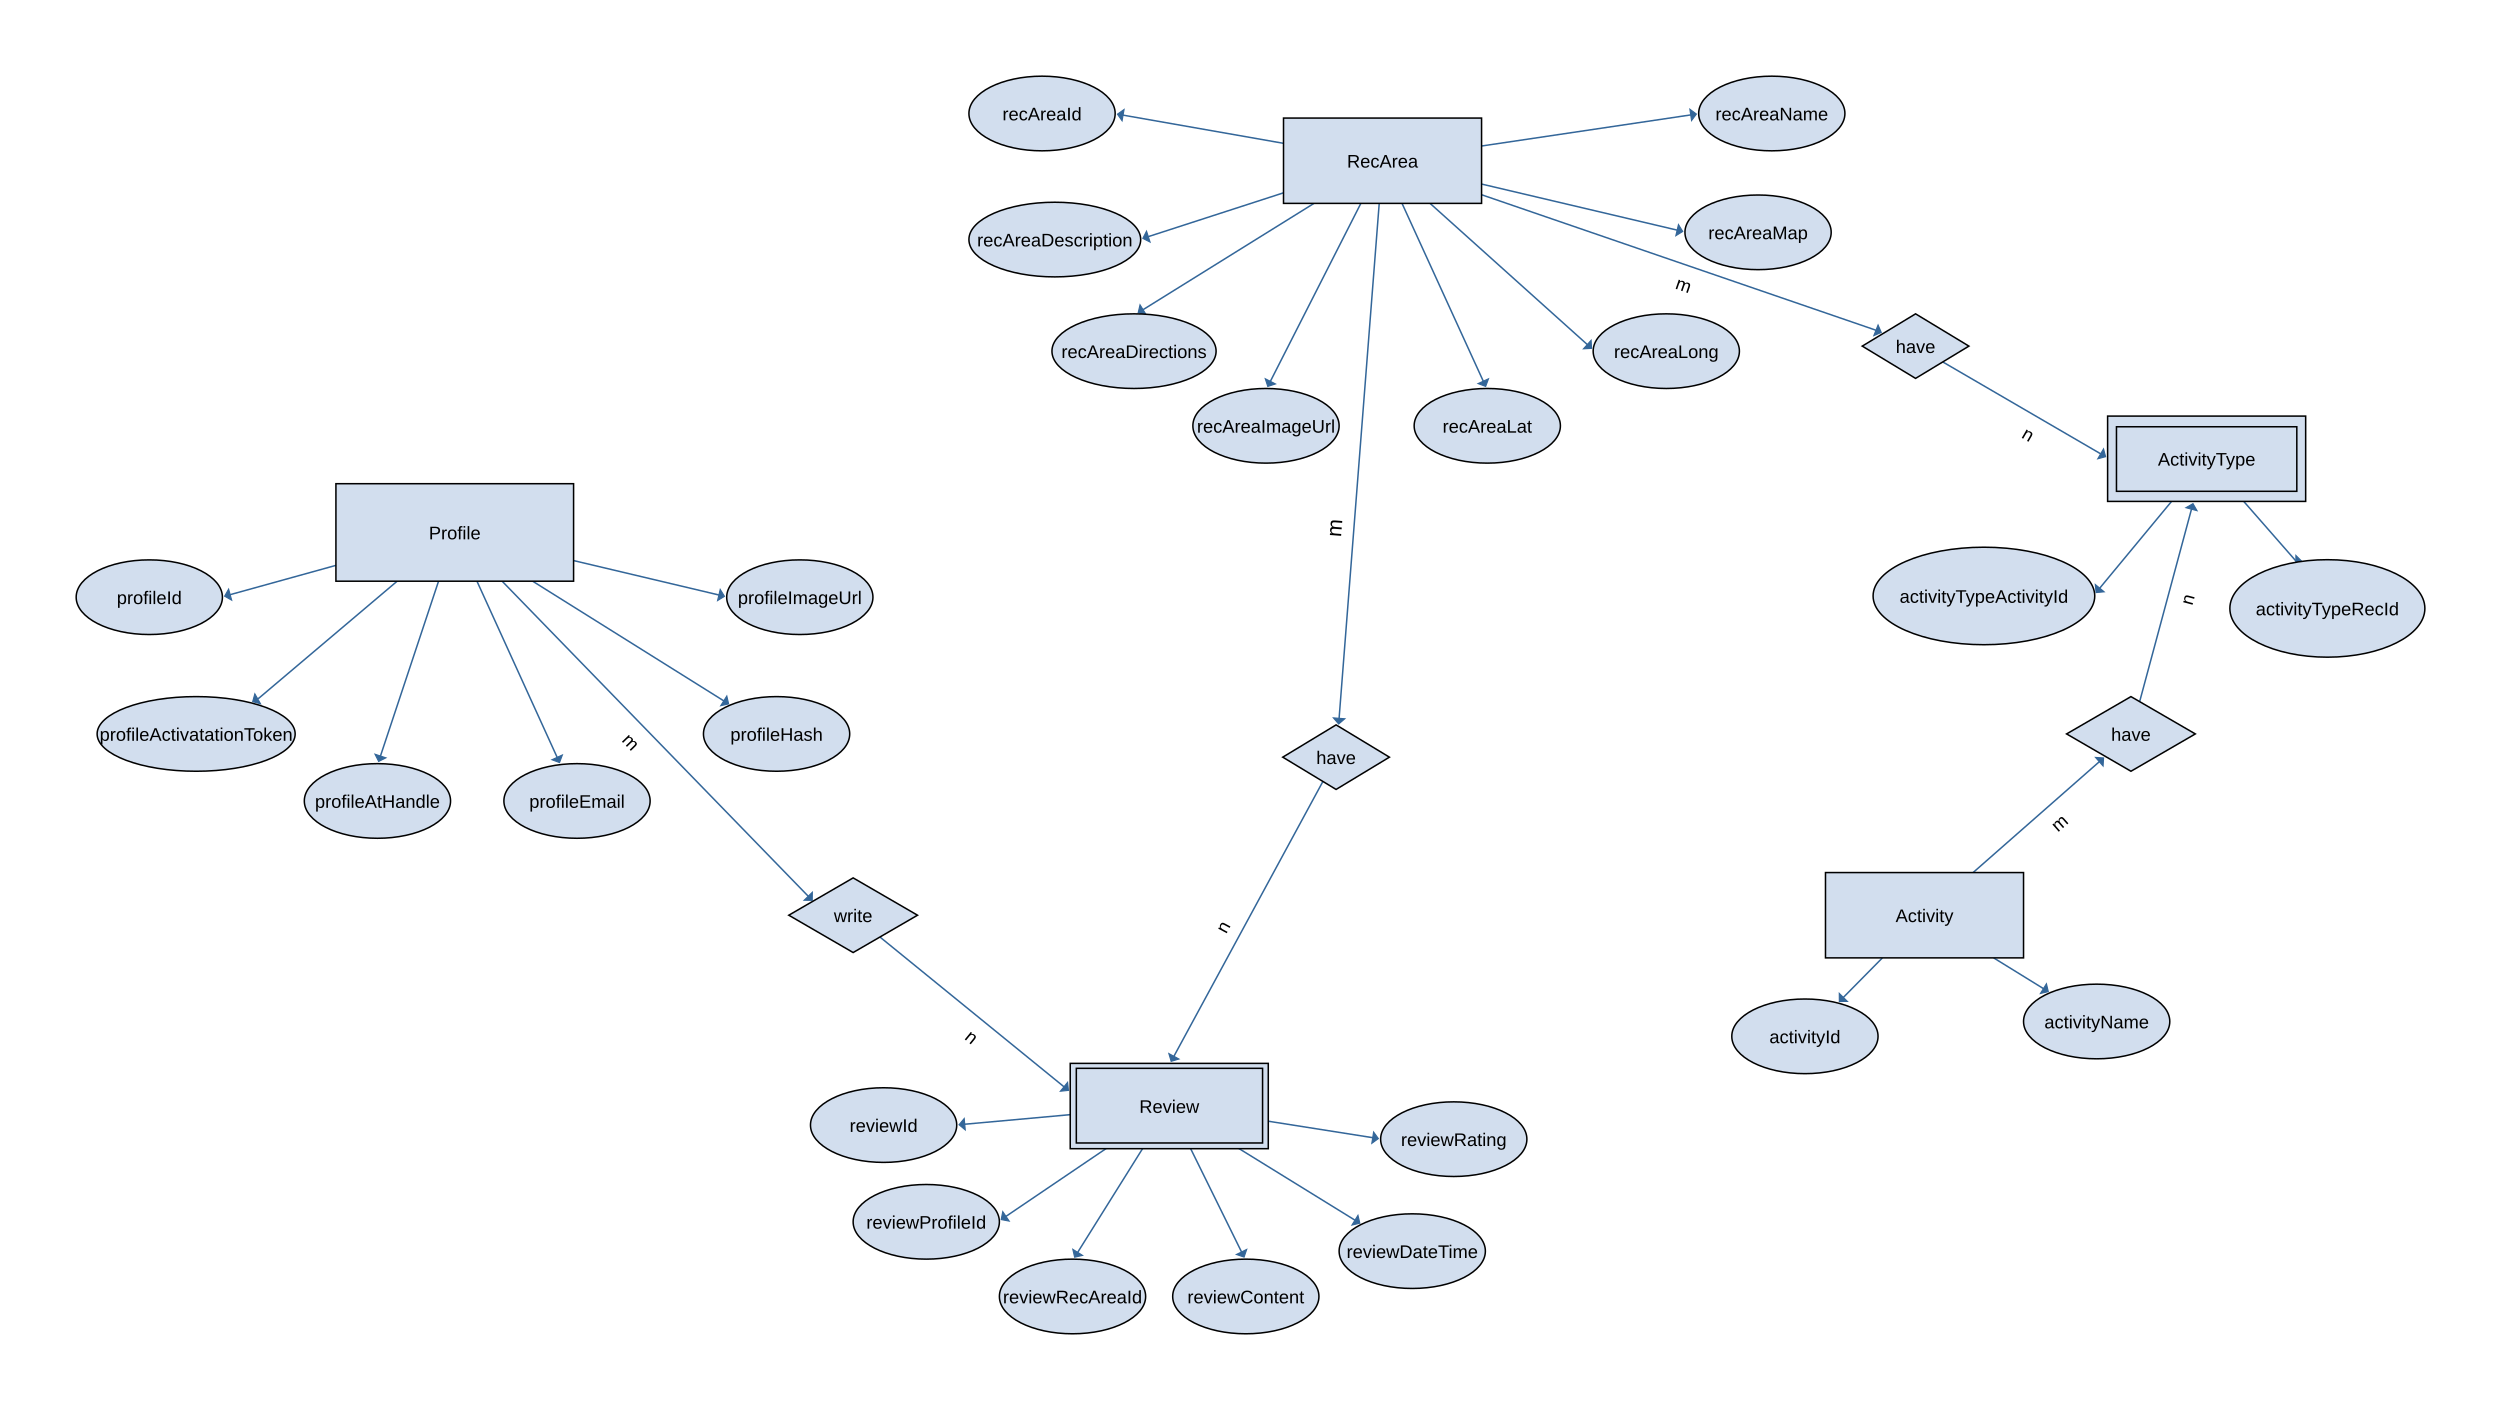
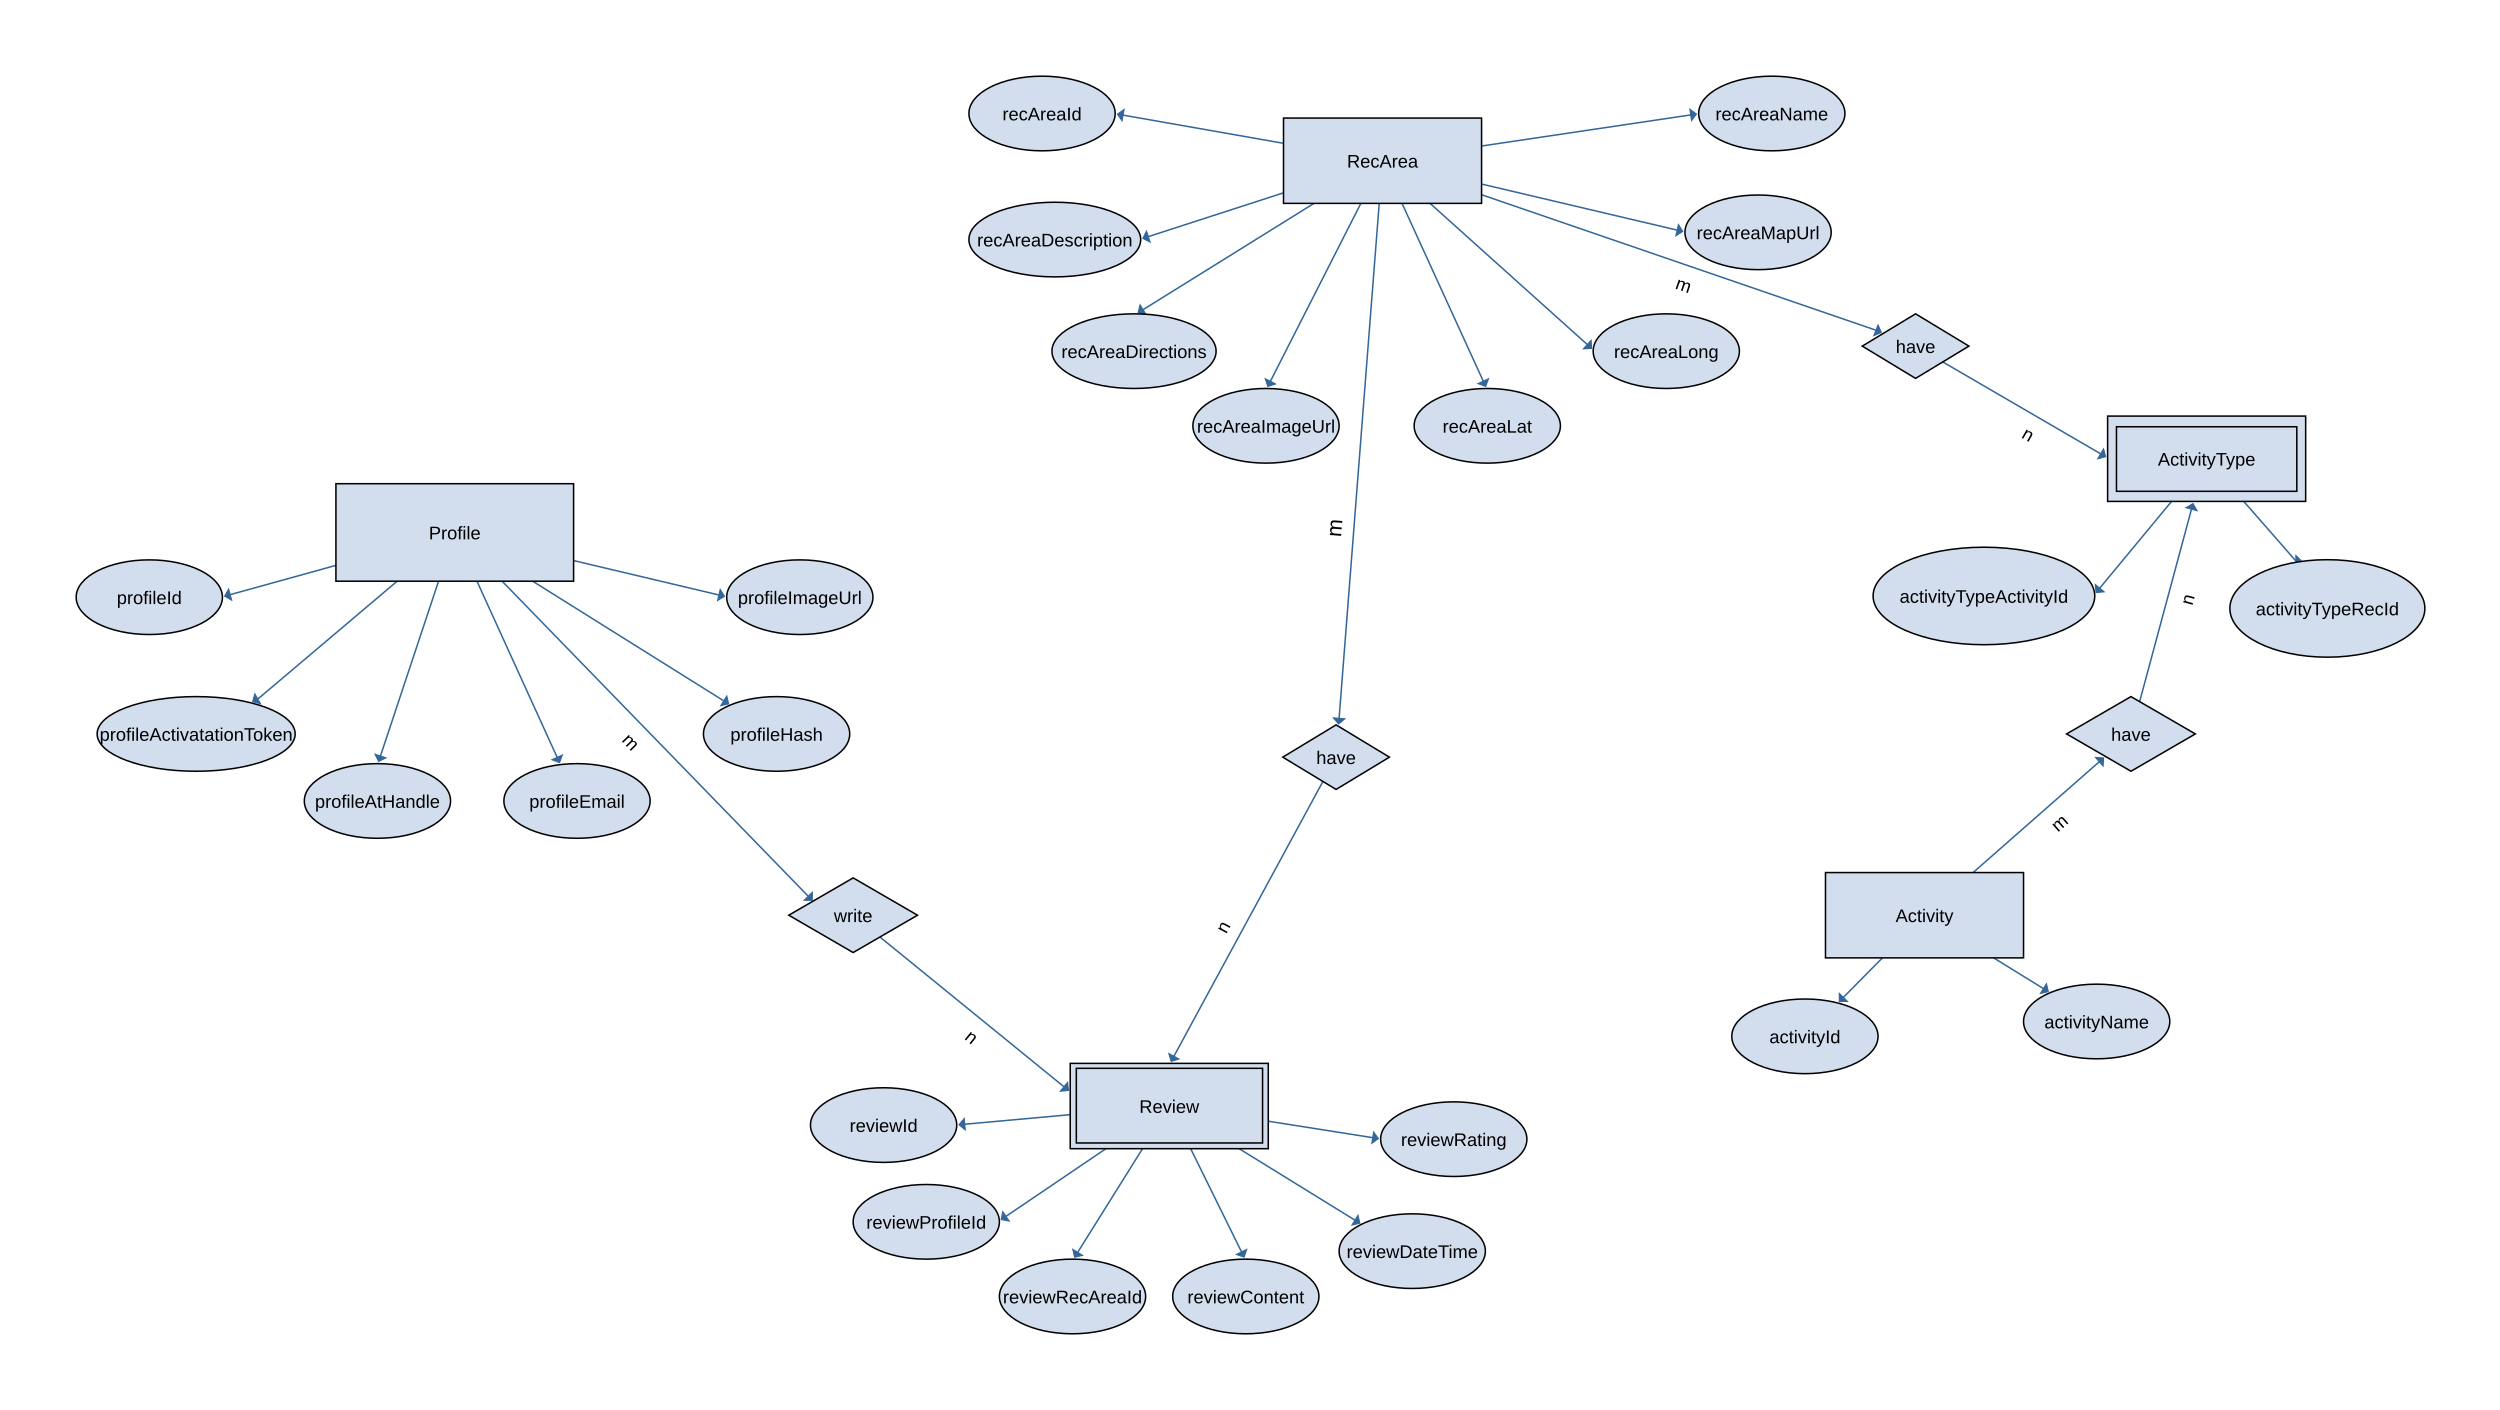
<svg xmlns="http://www.w3.org/2000/svg" xmlns:xlink="http://www.w3.org/1999/xlink" width="1641px" height="925px" viewBox="0 0 1641 925" style="overflow: hidden; display: block; width: 1641px; height: 925px;">
  <defs>
-     <path fill="rgb(51,102,153)" stroke="rgb(51,102,153)" d="M 5,-5 L 0,0 L 5,5 Z" fill-opacity="1" stroke-opacity="1" stroke-width="1" stroke-linecap="butt" stroke-linejoin="miter" stroke-miterlimit="10" id="ygc223_0" />
+     <path fill="rgb(51,102,153)" stroke="rgb(51,102,153)" d="M 5,-5 L 0,0 L 5,5 Z" fill-opacity="1" stroke-opacity="1" stroke-width="1" stroke-linecap="butt" stroke-linejoin="miter" stroke-miterlimit="10" id="ygc228_0" />
  </defs>
  <g style="pointer-events:visiblePainted" transform="translate(736.75 668.75)" image-rendering="auto" shape-rendering="auto">
    <g>
      <path fill="none" stroke="rgb(51,102,153)" d="M 235.75,-540.919 L 493.735,-452.289 L 495.116,-451.738" stroke-opacity="1" stroke-width="1" stroke-linecap="butt" stroke-linejoin="miter" stroke-miterlimit="10" />
-       <use xlink:href="#ygc223_0" transform="matrix(-0.696619 -0.277888 0.277888 -0.696619 498.106 -450.546)" style="pointer-events: none;" />
+       <use xlink:href="#ygc228_0" transform="matrix(-0.696619 -0.277888 0.277888 -0.696619 498.106 -450.546)" style="pointer-events: none;" />
    </g>
    <g>
      <path fill="none" stroke="rgb(51,102,153)" d="M 538.47,-431.177 L 642.582,-370.587" stroke-opacity="1" stroke-width="1" stroke-linecap="butt" stroke-linejoin="miter" stroke-miterlimit="10" />
-       <use xlink:href="#ygc223_0" transform="matrix(-0.648219 -0.377243 0.377243 -0.648219 645.365 -368.968)" style="pointer-events: none;" />
+       <use xlink:href="#ygc228_0" transform="matrix(-0.648219 -0.377243 0.377243 -0.648219 645.365 -368.968)" style="pointer-events: none;" />
    </g>
    <g>
      <path fill="none" stroke="rgb(51,102,153)" d="M -407.156,-287.25 L -205.848,-80.073" stroke-opacity="1" stroke-width="1" stroke-linecap="butt" stroke-linejoin="miter" stroke-miterlimit="10" />
-       <use xlink:href="#ygc223_0" transform="matrix(-0.522658 -0.537893 0.537893 -0.522658 -203.604 -77.7642)" style="pointer-events: none;" />
+       <use xlink:href="#ygc228_0" transform="matrix(-0.522658 -0.537893 0.537893 -0.522658 -203.604 -77.7642)" style="pointer-events: none;" />
    </g>
    <g>
      <path fill="none" stroke="rgb(51,102,153)" d="M -159.169,-53.695 L -37.934,44.951" stroke-opacity="1" stroke-width="1" stroke-linecap="butt" stroke-linejoin="miter" stroke-miterlimit="10" />
-       <use xlink:href="#ygc223_0" transform="matrix(-0.581751 -0.473356 0.473356 -0.581751 -35.437 46.9828)" style="pointer-events: none;" />
+       <use xlink:href="#ygc228_0" transform="matrix(-0.581751 -0.473356 0.473356 -0.581751 -35.437 46.9828)" style="pointer-events: none;" />
    </g>
    <g>
      <path fill="none" stroke="rgb(51,102,153)" d="M 168.569,-535.25 L 142.195,-196.719" stroke-opacity="1" stroke-width="1" stroke-linecap="butt" stroke-linejoin="miter" stroke-miterlimit="10" />
-       <use xlink:href="#ygc223_0" transform="matrix(0.0582526 -0.747734 0.747734 0.0582526 141.945 -193.509)" style="pointer-events: none;" />
+       <use xlink:href="#ygc228_0" transform="matrix(0.0582526 -0.747734 0.747734 0.0582526 141.945 -193.509)" style="pointer-events: none;" />
    </g>
    <g>
      <path fill="none" stroke="rgb(51,102,153)" d="M 131.601,-155.798 L 33.537,25.074" stroke-opacity="1" stroke-width="1" stroke-linecap="butt" stroke-linejoin="miter" stroke-miterlimit="10" />
-       <use xlink:href="#ygc223_0" transform="matrix(0.35747 -0.65933 0.65933 0.35747 32.0029 27.9047)" style="pointer-events: none;" />
+       <use xlink:href="#ygc228_0" transform="matrix(0.35747 -0.65933 0.65933 0.35747 32.0029 27.9047)" style="pointer-events: none;" />
    </g>
    <g>
      <path fill="none" stroke="rgb(51,102,153)" d="M 558.382,-96 L 641.628,-169.109" stroke-opacity="1" stroke-width="1" stroke-linecap="butt" stroke-linejoin="miter" stroke-miterlimit="10" />
-       <use xlink:href="#ygc223_0" transform="matrix(-0.56353 0.494908 -0.494908 -0.56353 644.048 -171.234)" style="pointer-events: none;" />
+       <use xlink:href="#ygc228_0" transform="matrix(-0.56353 0.494908 -0.494908 -0.56353 644.048 -171.234)" style="pointer-events: none;" />
    </g>
    <g>
      <path fill="none" stroke="rgb(51,102,153)" d="M 42.949,81.5 L 78.438,153.513" stroke-opacity="1" stroke-width="1" stroke-linecap="butt" stroke-linejoin="miter" stroke-miterlimit="10" />
-       <use xlink:href="#ygc223_0" transform="matrix(-0.33154 -0.672742 0.672742 -0.33154 79.8617 156.401)" style="pointer-events: none;" />
+       <use xlink:href="#ygc228_0" transform="matrix(-0.33154 -0.672742 0.672742 -0.33154 79.8617 156.401)" style="pointer-events: none;" />
    </g>
    <g>
      <path fill="none" stroke="rgb(51,102,153)" d="M 15.549,81.5 L -29.649,153.753" stroke-opacity="1" stroke-width="1" stroke-linecap="butt" stroke-linejoin="miter" stroke-miterlimit="10" />
-       <use xlink:href="#ygc223_0" transform="matrix(0.39775 -0.635842 0.635842 0.39775 -31.3561 156.483)" style="pointer-events: none;" />
+       <use xlink:href="#ygc228_0" transform="matrix(0.39775 -0.635842 0.635842 0.39775 -31.3561 156.483)" style="pointer-events: none;" />
    </g>
    <g>
      <path fill="none" stroke="rgb(51,102,153)" d="M -5.306,81.5 L -76.878,129.965" stroke-opacity="1" stroke-width="1" stroke-linecap="butt" stroke-linejoin="miter" stroke-miterlimit="10" />
-       <use xlink:href="#ygc223_0" transform="matrix(0.621017 -0.420521 0.420521 0.621017 -79.5444 131.77)" style="pointer-events: none;" />
+       <use xlink:href="#ygc228_0" transform="matrix(0.621017 -0.420521 0.420521 0.621017 -79.5444 131.77)" style="pointer-events: none;" />
    </g>
    <g>
      <path fill="none" stroke="rgb(51,102,153)" d="M -30.25,62.543 L -104.028,69.233" stroke-opacity="1" stroke-width="1" stroke-linecap="butt" stroke-linejoin="miter" stroke-miterlimit="10" />
-       <use xlink:href="#ygc223_0" transform="matrix(0.746935 -0.067732 0.067732 0.746935 -107.235 69.5238)" style="pointer-events: none;" />
+       <use xlink:href="#ygc228_0" transform="matrix(0.746935 -0.067732 0.067732 0.746935 -107.235 69.5238)" style="pointer-events: none;" />
    </g>
    <g>
      <path fill="none" stroke="rgb(51,102,153)" d="M 70.557,81.5 L 153.098,132.461" stroke-opacity="1" stroke-width="1" stroke-linecap="butt" stroke-linejoin="miter" stroke-miterlimit="10" />
-       <use xlink:href="#ygc223_0" transform="matrix(-0.638167 -0.39401 0.39401 -0.638167 155.837 134.153)" style="pointer-events: none;" />
+       <use xlink:href="#ygc228_0" transform="matrix(-0.638167 -0.39401 0.39401 -0.638167 155.837 134.153)" style="pointer-events: none;" />
    </g>
    <g>
      <path fill="none" stroke="rgb(51,102,153)" d="M 92,66.633 L 164.823,78.109" stroke-opacity="1" stroke-width="1" stroke-linecap="butt" stroke-linejoin="miter" stroke-miterlimit="10" />
-       <use xlink:href="#ygc223_0" transform="matrix(-0.740857 -0.11675 0.11675 -0.740857 168.003 78.6098)" style="pointer-events: none;" />
+       <use xlink:href="#ygc228_0" transform="matrix(-0.740857 -0.11675 0.11675 -0.740857 168.003 78.6098)" style="pointer-events: none;" />
    </g>
    <g>
      <path fill="none" stroke="rgb(51,102,153)" d="M 105.75,-574.668 L -0.088,-593.259" stroke-opacity="1" stroke-width="1" stroke-linecap="butt" stroke-linejoin="miter" stroke-miterlimit="10" />
-       <use xlink:href="#ygc223_0" transform="matrix(0.73869 0.129757 -0.129757 0.73869 -3.25948 -593.816)" style="pointer-events: none;" />
+       <use xlink:href="#ygc228_0" transform="matrix(0.73869 0.129757 -0.129757 0.73869 -3.25948 -593.816)" style="pointer-events: none;" />
    </g>
    <g>
      <path fill="none" stroke="rgb(51,102,153)" d="M 105.75,-542.191 L 16.483,-513.271" stroke-opacity="1" stroke-width="1" stroke-linecap="butt" stroke-linejoin="miter" stroke-miterlimit="10" />
-       <use xlink:href="#ygc223_0" transform="matrix(0.713489 -0.231156 0.231156 0.713489 13.4202 -512.278)" style="pointer-events: none;" />
+       <use xlink:href="#ygc228_0" transform="matrix(0.713489 -0.231156 0.231156 0.713489 13.4202 -512.278)" style="pointer-events: none;" />
    </g>
    <g>
      <path fill="none" stroke="rgb(51,102,153)" d="M 125.733,-535.25 L 13.097,-465.193" stroke-opacity="1" stroke-width="1" stroke-linecap="butt" stroke-linejoin="miter" stroke-miterlimit="10" />
-       <use xlink:href="#ygc223_0" transform="matrix(0.636861 -0.396116 0.396116 0.636861 10.3631 -463.492)" style="pointer-events: none;" />
+       <use xlink:href="#ygc228_0" transform="matrix(0.636861 -0.396116 0.396116 0.636861 10.3631 -463.492)" style="pointer-events: none;" />
    </g>
    <g>
      <path fill="none" stroke="rgb(51,102,153)" d="M 156.514,-535.25 L 96.879,-417.96" stroke-opacity="1" stroke-width="1" stroke-linecap="butt" stroke-linejoin="miter" stroke-miterlimit="10" />
-       <use xlink:href="#ygc223_0" transform="matrix(0.339916 -0.668549 0.668549 0.339916 95.4196 -415.09)" style="pointer-events: none;" />
+       <use xlink:href="#ygc228_0" transform="matrix(0.339916 -0.668549 0.668549 0.339916 95.4196 -415.09)" style="pointer-events: none;" />
    </g>
    <g>
      <path fill="none" stroke="rgb(51,102,153)" d="M 183.544,-535.25 L 237.097,-418.048" stroke-opacity="1" stroke-width="1" stroke-linecap="butt" stroke-linejoin="miter" stroke-miterlimit="10" />
-       <use xlink:href="#ygc223_0" transform="matrix(-0.3117 -0.682161 0.682161 -0.3117 238.435 -415.12)" style="pointer-events: none;" />
+       <use xlink:href="#ygc228_0" transform="matrix(-0.3117 -0.682161 0.682161 -0.3117 238.435 -415.12)" style="pointer-events: none;" />
    </g>
    <g>
      <path fill="none" stroke="rgb(51,102,153)" d="M 201.937,-535.25 L 305.545,-442.231" stroke-opacity="1" stroke-width="1" stroke-linecap="butt" stroke-linejoin="miter" stroke-miterlimit="10" />
-       <use xlink:href="#ygc223_0" transform="matrix(-0.558081 -0.501044 0.501044 -0.558081 307.941 -440.08)" style="pointer-events: none;" />
+       <use xlink:href="#ygc228_0" transform="matrix(-0.558081 -0.501044 0.501044 -0.558081 307.941 -440.08)" style="pointer-events: none;" />
    </g>
    <g>
      <path fill="none" stroke="rgb(51,102,153)" d="M 235.75,-547.935 L 364.649,-517.565" stroke-opacity="1" stroke-width="1" stroke-linecap="butt" stroke-linejoin="miter" stroke-miterlimit="10" />
-       <use xlink:href="#ygc223_0" transform="matrix(-0.730011 -0.172 0.172 -0.730011 367.783 -516.826)" style="pointer-events: none;" />
+       <use xlink:href="#ygc228_0" transform="matrix(-0.730011 -0.172 0.172 -0.730011 367.783 -516.826)" style="pointer-events: none;" />
    </g>
    <g>
      <path fill="none" stroke="rgb(51,102,153)" d="M 235.75,-572.915 L 373.566,-593.408" stroke-opacity="1" stroke-width="1" stroke-linecap="butt" stroke-linejoin="miter" stroke-miterlimit="10" />
-       <use xlink:href="#ygc223_0" transform="matrix(-0.741844 0.110309 -0.110309 -0.741844 376.751 -593.881)" style="pointer-events: none;" />
+       <use xlink:href="#ygc228_0" transform="matrix(-0.741844 0.110309 -0.110309 -0.741844 376.751 -593.881)" style="pointer-events: none;" />
    </g>
    <g>
      <path fill="none" stroke="rgb(51,102,153)" d="M 694.142,-346.25 L 641.159,-282.267" stroke-opacity="1" stroke-width="1" stroke-linecap="butt" stroke-linejoin="miter" stroke-miterlimit="10" />
-       <use xlink:href="#ygc223_0" transform="matrix(0.478346 -0.577655 0.577655 0.478346 639.106 -279.787)" style="pointer-events: none;" />
+       <use xlink:href="#ygc228_0" transform="matrix(0.478346 -0.577655 0.577655 0.478346 639.106 -279.787)" style="pointer-events: none;" />
    </g>
    <g>
      <path fill="none" stroke="rgb(51,102,153)" d="M 730.237,-346.25 L 770.375,-300.405 L 770.807,-300.405" stroke-opacity="1" stroke-width="1" stroke-linecap="butt" stroke-linejoin="miter" stroke-miterlimit="10" />
-       <use xlink:href="#ygc223_0" transform="matrix(-0.75 0 0 -0.75 774.026 -300.405)" style="pointer-events: none;" />
+       <use xlink:href="#ygc228_0" transform="matrix(-0.75 0 0 -0.75 774.026 -300.405)" style="pointer-events: none;" />
    </g>
    <g>
      <path fill="none" stroke="rgb(51,102,153)" d="M 667.708,-208.19 L 701.879,-335.039" stroke-opacity="1" stroke-width="1" stroke-linecap="butt" stroke-linejoin="miter" stroke-miterlimit="10" />
-       <use xlink:href="#ygc223_0" transform="matrix(-0.195084 0.724184 -0.724184 -0.195084 702.717 -338.147)" style="pointer-events: none;" />
+       <use xlink:href="#ygc228_0" transform="matrix(-0.195084 0.724184 -0.724184 -0.195084 702.717 -338.147)" style="pointer-events: none;" />
    </g>
    <g>
      <path fill="none" stroke="rgb(51,102,153)" d="M -516.25,-297.651 L -586.198,-278.282" stroke-opacity="1" stroke-width="1" stroke-linecap="butt" stroke-linejoin="miter" stroke-miterlimit="10" />
-       <use xlink:href="#ygc223_0" transform="matrix(0.7228 -0.20015 0.20015 0.7228 -589.301 -277.422)" style="pointer-events: none;" />
+       <use xlink:href="#ygc228_0" transform="matrix(0.7228 -0.20015 0.20015 0.7228 -589.301 -277.422)" style="pointer-events: none;" />
    </g>
    <g>
      <path fill="none" stroke="rgb(51,102,153)" d="M -476.075,-287.25 L -566.75,-210.539 L -566.75,-210.539 L -568.079,-209.781" stroke-opacity="1" stroke-width="1" stroke-linecap="butt" stroke-linejoin="miter" stroke-miterlimit="10" />
-       <use xlink:href="#ygc223_0" transform="matrix(0.651401 -0.371721 0.371721 0.651401 -570.875 -208.185)" style="pointer-events: none;" />
+       <use xlink:href="#ygc228_0" transform="matrix(0.651401 -0.371721 0.371721 0.651401 -570.875 -208.185)" style="pointer-events: none;" />
    </g>
    <g>
      <path fill="none" stroke="rgb(51,102,153)" d="M -448.884,-287.25 L -487.188,-171.991" stroke-opacity="1" stroke-width="1" stroke-linecap="butt" stroke-linejoin="miter" stroke-miterlimit="10" />
-       <use xlink:href="#ygc223_0" transform="matrix(0.236526 -0.711727 0.711727 0.236526 -488.203 -168.936)" style="pointer-events: none;" />
+       <use xlink:href="#ygc228_0" transform="matrix(0.236526 -0.711727 0.711727 0.236526 -488.203 -168.936)" style="pointer-events: none;" />
    </g>
    <g>
      <path fill="none" stroke="rgb(51,102,153)" d="M -423.68,-287.25 L -370.812,-171.139" stroke-opacity="1" stroke-width="1" stroke-linecap="butt" stroke-linejoin="miter" stroke-miterlimit="10" />
-       <use xlink:href="#ygc223_0" transform="matrix(-0.31079 -0.682576 0.682576 -0.31079 -369.478 -168.209)" style="pointer-events: none;" />
+       <use xlink:href="#ygc228_0" transform="matrix(-0.31079 -0.682576 0.682576 -0.31079 -369.478 -168.209)" style="pointer-events: none;" />
    </g>
    <g>
      <path fill="none" stroke="rgb(51,102,153)" d="M -387.135,-287.25 L -261.218,-208.422" stroke-opacity="1" stroke-width="1" stroke-linecap="butt" stroke-linejoin="miter" stroke-miterlimit="10" />
-       <use xlink:href="#ygc223_0" transform="matrix(-0.635703 -0.397972 0.397972 -0.635703 -258.489 -206.714)" style="pointer-events: none;" />
+       <use xlink:href="#ygc228_0" transform="matrix(-0.635703 -0.397972 0.397972 -0.635703 -258.489 -206.714)" style="pointer-events: none;" />
    </g>
    <g>
      <path fill="none" stroke="rgb(51,102,153)" d="M -360.25,-300.78 L -264.35,-278.071" stroke-opacity="1" stroke-width="1" stroke-linecap="butt" stroke-linejoin="miter" stroke-miterlimit="10" />
-       <use xlink:href="#ygc223_0" transform="matrix(-0.729818 -0.172818 0.172818 -0.729818 -261.217 -277.329)" style="pointer-events: none;" />
+       <use xlink:href="#ygc228_0" transform="matrix(-0.729818 -0.172818 0.172818 -0.729818 -261.217 -277.329)" style="pointer-events: none;" />
    </g>
    <g>
      <path fill="none" stroke="rgb(51,102,153)" d="M 498.852,-40 L 472.853,-13.669" stroke-opacity="1" stroke-width="1" stroke-linecap="butt" stroke-linejoin="miter" stroke-miterlimit="10" />
-       <use xlink:href="#ygc223_0" transform="matrix(0.526963 -0.533676 0.533676 0.526963 470.591 -11.3783)" style="pointer-events: none;" />
+       <use xlink:href="#ygc228_0" transform="matrix(0.526963 -0.533676 0.533676 0.526963 470.591 -11.3783)" style="pointer-events: none;" />
    </g>
    <g>
      <path fill="none" stroke="rgb(51,102,153)" d="M 571.862,-40 L 605.01,-19.539" stroke-opacity="1" stroke-width="1" stroke-linecap="butt" stroke-linejoin="miter" stroke-miterlimit="10" />
-       <use xlink:href="#ygc223_0" transform="matrix(-0.63821 -0.393939 0.393939 -0.63821 607.75 -17.8478)" style="pointer-events: none;" />
+       <use xlink:href="#ygc228_0" transform="matrix(-0.63821 -0.393939 0.393939 -0.63821 607.75 -17.8478)" style="pointer-events: none;" />
    </g>
    <g>
      <path d="M 105.75,-591.25 L 235.75,-591.25 L 235.75,-535.25 L 105.75,-535.25 Z" stroke="rgb(0,0,0)" stroke-opacity="1" stroke-width="1" stroke-linecap="butt" stroke-linejoin="miter" stroke-miterlimit="10" fill="rgb(210,222,238)" fill-opacity="1" />
    </g>
    <g>
      <path d="M 646.688,-395.625 L 776.688,-395.625 L 776.688,-339.625 L 646.688,-339.625 Z" stroke="rgb(0,0,0)" stroke-opacity="1" stroke-width="1" stroke-linecap="butt" stroke-linejoin="miter" stroke-miterlimit="10" fill="rgb(210,222,238)" fill-opacity="1" />
    </g>
    <g>
      <path d="M 426.25,-569.75 C 399.744,-569.75 378.25,-580.721 378.25,-594.25 C 378.25,-607.779 399.744,-618.75 426.25,-618.75 C 452.756,-618.75 474.25,-607.779 474.25,-594.25 C 474.25,-580.721 452.756,-569.75 426.25,-569.75 Z" stroke="rgb(0,0,0)" stroke-opacity="1" stroke-width="1" stroke-linecap="butt" stroke-linejoin="miter" stroke-miterlimit="10" fill="rgb(210,222,238)" fill-opacity="1" />
    </g>
    <g>
      <path d="M 417.25,-491.75 C 390.744,-491.75 369.25,-502.721 369.25,-516.25 C 369.25,-529.779 390.744,-540.75 417.25,-540.75 C 443.756,-540.75 465.25,-529.779 465.25,-516.25 C 465.25,-502.721 443.756,-491.75 417.25,-491.75 Z" stroke="rgb(0,0,0)" stroke-opacity="1" stroke-width="1" stroke-linecap="butt" stroke-linejoin="miter" stroke-miterlimit="10" fill="rgb(210,222,238)" fill-opacity="1" />
    </g>
    <g>
      <path d="M 239.5,-364.75 C 212.994,-364.75 191.5,-375.721 191.5,-389.25 C 191.5,-402.779 212.994,-413.75 239.5,-413.75 C 266.006,-413.75 287.5,-402.779 287.5,-389.25 C 287.5,-375.721 266.006,-364.75 239.5,-364.75 Z" stroke="rgb(0,0,0)" stroke-opacity="1" stroke-width="1" stroke-linecap="butt" stroke-linejoin="miter" stroke-miterlimit="10" fill="rgb(210,222,238)" fill-opacity="1" />
    </g>
    <g>
      <path d="M 7.625,-413.75 C -22.125,-413.75 -46.25,-424.721 -46.25,-438.25 C -46.25,-451.779 -22.125,-462.75 7.625,-462.75 C 37.375,-462.75 61.5,-451.779 61.5,-438.25 C 61.5,-424.721 37.375,-413.75 7.625,-413.75 Z" stroke="rgb(0,0,0)" stroke-opacity="1" stroke-width="1" stroke-linecap="butt" stroke-linejoin="miter" stroke-miterlimit="10" fill="rgb(210,222,238)" fill-opacity="1" />
    </g>
    <g>
      <path d="M -44.375,-487 C -75.505,-487 -100.75,-497.971 -100.75,-511.5 C -100.75,-525.029 -75.505,-536 -44.375,-536 C -13.245,-536 12,-525.029 12,-511.5 C 12,-497.971 -13.245,-487 -44.375,-487 Z" stroke="rgb(0,0,0)" stroke-opacity="1" stroke-width="1" stroke-linecap="butt" stroke-linejoin="miter" stroke-miterlimit="10" fill="rgb(210,222,238)" fill-opacity="1" />
    </g>
    <g>
      <path d="M -52.75,-569.75 C -79.256,-569.75 -100.75,-580.721 -100.75,-594.25 C -100.75,-607.779 -79.256,-618.75 -52.75,-618.75 C -26.244,-618.75 -4.75,-607.779 -4.75,-594.25 C -4.75,-580.721 -26.244,-569.75 -52.75,-569.75 Z" stroke="rgb(0,0,0)" stroke-opacity="1" stroke-width="1" stroke-linecap="butt" stroke-linejoin="miter" stroke-miterlimit="10" fill="rgb(210,222,238)" fill-opacity="1" />
    </g>
    <g>
      <path d="M 357,-413.75 C 330.494,-413.75 309,-424.721 309,-438.25 C 309,-451.779 330.494,-462.75 357,-462.75 C 383.506,-462.75 405,-451.779 405,-438.25 C 405,-424.721 383.506,-413.75 357,-413.75 Z" stroke="rgb(0,0,0)" stroke-opacity="1" stroke-width="1" stroke-linecap="butt" stroke-linejoin="miter" stroke-miterlimit="10" fill="rgb(210,222,238)" fill-opacity="1" />
    </g>
    <g>
      <path d="M 94.25,-364.75 C 67.744,-364.75 46.25,-375.721 46.25,-389.25 C 46.25,-402.779 67.744,-413.75 94.25,-413.75 C 120.756,-413.75 142.25,-402.779 142.25,-389.25 C 142.25,-375.721 120.756,-364.75 94.25,-364.75 Z" stroke="rgb(0,0,0)" stroke-opacity="1" stroke-width="1" stroke-linecap="butt" stroke-linejoin="miter" stroke-miterlimit="10" fill="rgb(210,222,238)" fill-opacity="1" />
    </g>
    <g>
      <path d="M -516.25,-351.25 L -360.25,-351.25 L -360.25,-287.25 L -516.25,-287.25 Z" stroke="rgb(0,0,0)" stroke-opacity="1" stroke-width="1" stroke-linecap="butt" stroke-linejoin="miter" stroke-miterlimit="10" fill="rgb(210,222,238)" fill-opacity="1" />
    </g>
    <g>
      <path d="M -211.75,-252.25 C -238.256,-252.25 -259.75,-263.221 -259.75,-276.75 C -259.75,-290.279 -238.256,-301.25 -211.75,-301.25 C -185.244,-301.25 -163.75,-290.279 -163.75,-276.75 C -163.75,-263.221 -185.244,-252.25 -211.75,-252.25 Z" stroke="rgb(0,0,0)" stroke-opacity="1" stroke-width="1" stroke-linecap="butt" stroke-linejoin="miter" stroke-miterlimit="10" fill="rgb(210,222,238)" fill-opacity="1" />
    </g>
    <g>
      <path d="M -227,-162.5 C -253.506,-162.5 -275,-173.471 -275,-187 C -275,-200.529 -253.506,-211.5 -227,-211.5 C -200.494,-211.5 -179,-200.529 -179,-187 C -179,-173.471 -200.494,-162.5 -227,-162.5 Z" stroke="rgb(0,0,0)" stroke-opacity="1" stroke-width="1" stroke-linecap="butt" stroke-linejoin="miter" stroke-miterlimit="10" fill="rgb(210,222,238)" fill-opacity="1" />
    </g>
    <g>
      <path d="M -489,-118.5 C -515.506,-118.5 -537,-129.471 -537,-143 C -537,-156.529 -515.506,-167.5 -489,-167.5 C -462.494,-167.5 -441,-156.529 -441,-143 C -441,-129.471 -462.494,-118.5 -489,-118.5 Z" stroke="rgb(0,0,0)" stroke-opacity="1" stroke-width="1" stroke-linecap="butt" stroke-linejoin="miter" stroke-miterlimit="10" fill="rgb(210,222,238)" fill-opacity="1" />
    </g>
    <g>
      <path d="M -608,-162.5 C -643.893,-162.5 -673,-173.471 -673,-187 C -673,-200.529 -643.893,-211.5 -608,-211.5 C -572.107,-211.5 -543,-200.529 -543,-187 C -543,-173.471 -572.107,-162.5 -608,-162.5 Z" stroke="rgb(0,0,0)" stroke-opacity="1" stroke-width="1" stroke-linecap="butt" stroke-linejoin="miter" stroke-miterlimit="10" fill="rgb(210,222,238)" fill-opacity="1" />
    </g>
    <g>
      <path d="M -638.75,-252.25 C -665.256,-252.25 -686.75,-263.221 -686.75,-276.75 C -686.75,-290.279 -665.256,-301.25 -638.75,-301.25 C -612.244,-301.25 -590.75,-290.279 -590.75,-276.75 C -590.75,-263.221 -612.244,-252.25 -638.75,-252.25 Z" stroke="rgb(0,0,0)" stroke-opacity="1" stroke-width="1" stroke-linecap="butt" stroke-linejoin="miter" stroke-miterlimit="10" fill="rgb(210,222,238)" fill-opacity="1" />
    </g>
    <g>
      <path d="M -358,-118.5 C -384.506,-118.5 -406,-129.471 -406,-143 C -406,-156.529 -384.506,-167.5 -358,-167.5 C -331.494,-167.5 -310,-156.529 -310,-143 C -310,-129.471 -331.494,-118.5 -358,-118.5 Z" stroke="rgb(0,0,0)" stroke-opacity="1" stroke-width="1" stroke-linecap="butt" stroke-linejoin="miter" stroke-miterlimit="10" fill="rgb(210,222,238)" fill-opacity="1" />
    </g>
    <g>
      <path d="M -34.25,29.25 L 95.75,29.25 L 95.75,85.25 L -34.25,85.25 Z" stroke="rgb(0,0,0)" stroke-opacity="1" stroke-width="1" stroke-linecap="butt" stroke-linejoin="miter" stroke-miterlimit="10" fill="rgb(210,222,238)" fill-opacity="1" />
    </g>
    <g>
      <path d="M 190.25,177 C 163.744,177 142.25,166.029 142.25,152.5 C 142.25,138.971 163.744,128 190.25,128 C 216.756,128 238.25,138.971 238.25,152.5 C 238.25,166.029 216.756,177 190.25,177 Z" stroke="rgb(0,0,0)" stroke-opacity="1" stroke-width="1" stroke-linecap="butt" stroke-linejoin="miter" stroke-miterlimit="10" fill="rgb(210,222,238)" fill-opacity="1" />
    </g>
    <g>
      <path d="M -32.75,206.75 C -59.256,206.75 -80.75,195.779 -80.75,182.25 C -80.75,168.721 -59.256,157.75 -32.75,157.75 C -6.244,157.75 15.25,168.721 15.25,182.25 C 15.25,195.779 -6.244,206.75 -32.75,206.75 Z" stroke="rgb(0,0,0)" stroke-opacity="1" stroke-width="1" stroke-linecap="butt" stroke-linejoin="miter" stroke-miterlimit="10" fill="rgb(210,222,238)" fill-opacity="1" />
    </g>
    <g>
      <path d="M -128.75,157.75 C -155.256,157.75 -176.75,146.779 -176.75,133.25 C -176.75,119.721 -155.256,108.75 -128.75,108.75 C -102.244,108.75 -80.75,119.721 -80.75,133.25 C -80.75,146.779 -102.244,157.75 -128.75,157.75 Z" stroke="rgb(0,0,0)" stroke-opacity="1" stroke-width="1" stroke-linecap="butt" stroke-linejoin="miter" stroke-miterlimit="10" fill="rgb(210,222,238)" fill-opacity="1" />
    </g>
    <g>
      <path d="M -156.75,94.25 C -183.256,94.25 -204.75,83.279 -204.75,69.75 C -204.75,56.221 -183.256,45.25 -156.75,45.25 C -130.244,45.25 -108.75,56.221 -108.75,69.75 C -108.75,83.279 -130.244,94.25 -156.75,94.25 Z" stroke="rgb(0,0,0)" stroke-opacity="1" stroke-width="1" stroke-linecap="butt" stroke-linejoin="miter" stroke-miterlimit="10" fill="rgb(210,222,238)" fill-opacity="1" />
    </g>
    <g>
      <path d="M 217.5,103.5 C 190.994,103.5 169.5,92.529 169.5,79 C 169.5,65.471 190.994,54.5 217.5,54.5 C 244.006,54.5 265.5,65.471 265.5,79 C 265.5,92.529 244.006,103.5 217.5,103.5 Z" stroke="rgb(0,0,0)" stroke-opacity="1" stroke-width="1" stroke-linecap="butt" stroke-linejoin="miter" stroke-miterlimit="10" fill="rgb(210,222,238)" fill-opacity="1" />
    </g>
    <g>
      <path d="M 81,206.75 C 54.494,206.75 33,195.779 33,182.25 C 33,168.721 54.494,157.75 81,157.75 C 107.506,157.75 129,168.721 129,182.25 C 129,195.779 107.506,206.75 81,206.75 Z" stroke="rgb(0,0,0)" stroke-opacity="1" stroke-width="1" stroke-linecap="butt" stroke-linejoin="miter" stroke-miterlimit="10" fill="rgb(210,222,238)" fill-opacity="1" />
    </g>
    <g>
      <path d="M 461.5,-96 L 591.5,-96 L 591.5,-40 L 461.5,-40 Z" stroke="rgb(0,0,0)" stroke-opacity="1" stroke-width="1" stroke-linecap="butt" stroke-linejoin="miter" stroke-miterlimit="10" fill="rgb(210,222,238)" fill-opacity="1" />
    </g>
    <g>
      <path d="M 639.5,26.25 C 612.994,26.25 591.5,15.279 591.5,1.75 C 591.5,-11.779 612.994,-22.75 639.5,-22.75 C 666.006,-22.75 687.5,-11.779 687.5,1.75 C 687.5,15.279 666.006,26.25 639.5,26.25 Z" stroke="rgb(0,0,0)" stroke-opacity="1" stroke-width="1" stroke-linecap="butt" stroke-linejoin="miter" stroke-miterlimit="10" fill="rgb(210,222,238)" fill-opacity="1" />
    </g>
    <g>
      <path d="M 448,36 C 421.494,36 400,25.029 400,11.5 C 400,-2.029 421.494,-13 448,-13 C 474.506,-13 496,-2.029 496,11.5 C 496,25.029 474.506,36 448,36 Z" stroke="rgb(0,0,0)" stroke-opacity="1" stroke-width="1" stroke-linecap="butt" stroke-linejoin="miter" stroke-miterlimit="10" fill="rgb(210,222,238)" fill-opacity="1" />
    </g>
    <g>
      <path d="M 652.5,-388.625 L 770.875,-388.625 L 770.875,-346.25 L 652.5,-346.25 Z" stroke="rgb(0,0,0)" stroke-opacity="1" stroke-width="1" stroke-linecap="butt" stroke-linejoin="miter" stroke-miterlimit="10" fill="rgb(210,222,238)" fill-opacity="1" />
    </g>
    <g>
      <path d="M 565.5,-245.562 C 525.327,-245.562 492.75,-259.892 492.75,-277.562 C 492.75,-295.233 525.327,-309.562 565.5,-309.562 C 605.673,-309.562 638.25,-295.233 638.25,-277.562 C 638.25,-259.892 605.673,-245.562 565.5,-245.562 Z" stroke="rgb(0,0,0)" stroke-opacity="1" stroke-width="1" stroke-linecap="butt" stroke-linejoin="miter" stroke-miterlimit="10" fill="rgb(210,222,238)" fill-opacity="1" />
    </g>
    <g>
      <path d="M 790.938,-237.375 C 755.597,-237.375 726.938,-251.705 726.938,-269.375 C 726.938,-287.045 755.597,-301.375 790.938,-301.375 C 826.278,-301.375 854.938,-287.045 854.938,-269.375 C 854.938,-251.705 826.278,-237.375 790.938,-237.375 Z" stroke="rgb(0,0,0)" stroke-opacity="1" stroke-width="1" stroke-linecap="butt" stroke-linejoin="miter" stroke-miterlimit="10" fill="rgb(210,222,238)" fill-opacity="1" />
    </g>
    <g>
      <path d="M 520.625,-462.75 L 555.625,-441.562 L 520.625,-420.375 L 485.625,-441.562 Z" stroke="rgb(0,0,0)" stroke-opacity="1" stroke-width="1" stroke-linecap="butt" stroke-linejoin="miter" stroke-miterlimit="10" fill="rgb(210,222,238)" fill-opacity="1" />
    </g>
    <g>
      <path d="M -176.75,-92.5 L -134.5,-68 L -176.75,-43.5 L -219,-68 Z" stroke="rgb(0,0,0)" stroke-opacity="1" stroke-width="1" stroke-linecap="butt" stroke-linejoin="miter" stroke-miterlimit="10" fill="rgb(210,222,238)" fill-opacity="1" />
    </g>
    <g>
      <path d="M 140.25,-192.938 L 175.25,-171.75 L 140.25,-150.562 L 105.25,-171.75 Z" stroke="rgb(0,0,0)" stroke-opacity="1" stroke-width="1" stroke-linecap="butt" stroke-linejoin="miter" stroke-miterlimit="10" fill="rgb(210,222,238)" fill-opacity="1" />
    </g>
    <g>
      <path d="M 662,-211.5 L 704.25,-187 L 662,-162.5 L 619.75,-187 Z" stroke="rgb(0,0,0)" stroke-opacity="1" stroke-width="1" stroke-linecap="butt" stroke-linejoin="miter" stroke-miterlimit="10" fill="rgb(210,222,238)" fill-opacity="1" />
    </g>
    <g>
      <path d="M -30.25,32.5 L 92,32.5 L 92,81.5 L -30.25,81.5 Z" stroke="rgb(0,0,0)" stroke-opacity="1" stroke-width="1" stroke-linecap="butt" stroke-linejoin="miter" stroke-miterlimit="10" fill="rgb(210,222,238)" fill-opacity="1" />
    </g>
    <g transform="matrix(0.9457453 0.3249089 -0.3249089 0.9457453 366.2662 -490.794)">
      <text font-family="Arial" font-size="12px" font-style="normal" font-weight="normal" text-anchor="start" fill="rgb(0,0,0)" fill-opacity="1" dy="1em" transform="translate(0 0)">m</text>
    </g>
    <g transform="matrix(0.864292 0.5029904 -0.5029904 0.864292 595.66 -392.1094)">
      <text font-family="Arial" font-size="12px" font-style="normal" font-weight="normal" text-anchor="start" fill="rgb(0,0,0)" fill-opacity="1" dy="1em" transform="translate(0 0)">n</text>
    </g>
    <g transform="matrix(0.6968771 0.7171905 -0.7171905 0.6968771 -320.4676 -190.8595)">
      <text font-family="Arial" font-size="12px" font-style="normal" font-weight="normal" text-anchor="start" fill="rgb(0,0,0)" fill-opacity="1" dy="1em" transform="translate(0 0)">m</text>
    </g>
    <g transform="matrix(0.7756678 0.6311413 -0.6311413 0.7756678 -96.54828 3.704174)">
      <text font-family="Arial" font-size="12px" font-style="normal" font-weight="normal" text-anchor="start" fill="rgb(0,0,0)" fill-opacity="1" dy="1em" transform="translate(0 0)">n</text>
    </g>
    <g transform="matrix(0.07767015 -0.9969791 0.9969791 0.07767015 130.5073 -317.0663)">
      <text font-family="Arial" font-size="14px" font-style="normal" font-weight="normal" text-anchor="start" fill="rgb(0,0,0)" fill-opacity="1" dy="0.929em" transform="translate(0 0)">m</text>
    </g>
    <g transform="matrix(0.4766264 -0.8791059 0.8791059 0.4766264 57.53763 -61.15408)">
      <text font-family="Arial" font-size="12px" font-style="normal" font-weight="normal" text-anchor="start" fill="rgb(0,0,0)" fill-opacity="1" dy="1em" transform="translate(0 0)">n</text>
    </g>
    <g transform="matrix(0.7513732 -0.6598775 0.6598775 0.7513732 606.1039 -131.256)">
      <text font-family="Arial" font-size="12px" font-style="normal" font-weight="normal" text-anchor="start" fill="rgb(0,0,0)" fill-opacity="1" dy="1em" transform="translate(0 0)">m</text>
    </g>
    <g transform="matrix(0.2601124 -0.9655783 0.9655783 0.2601124 690.6508 -274.1338)">
      <text font-family="Arial" font-size="12px" font-style="normal" font-weight="normal" text-anchor="start" fill="rgb(0,0,0)" fill-opacity="1" dy="1em" transform="translate(0 0)">n</text>
    </g>
    <g transform="translate(105.75 -591.25)">
      <text font-family="Arial" font-size="12px" font-style="normal" font-weight="normal" text-anchor="middle" fill="rgb(0,0,0)" fill-opacity="1" transform="translate(65 20.5)">
        <tspan dy="1em" x="0">RecArea</tspan>
      </text>
    </g>
    <g transform="translate(646.6875 -395.625)">
      <text font-family="Arial" font-size="12px" font-style="normal" font-weight="normal" text-anchor="middle" fill="rgb(0,0,0)" fill-opacity="1" transform="translate(65 20.5)">
        <tspan dy="1em" x="0">ActivityType</tspan>
      </text>
    </g>
    <g transform="translate(378.25 -618.75)">
      <text font-family="Arial" font-size="12px" font-style="normal" font-weight="normal" text-anchor="middle" fill="rgb(0,0,0)" fill-opacity="1" transform="translate(48 17)">
        <tspan dy="1em" x="0">recAreaName</tspan>
      </text>
    </g>
    <g transform="translate(369.25 -540.75)">
      <text font-family="Arial" font-size="12px" font-style="normal" font-weight="normal" text-anchor="middle" fill="rgb(0,0,0)" fill-opacity="1" transform="translate(48 17)">
-         <tspan dy="1em" x="0">recAreaMap</tspan>
+         <tspan dy="1em" x="0">recAreaMapUrl</tspan>
      </text>
    </g>
    <g transform="translate(191.5 -413.75)">
      <text font-family="Arial" font-size="12px" font-style="normal" font-weight="normal" text-anchor="middle" fill="rgb(0,0,0)" fill-opacity="1" transform="translate(48 17)">
        <tspan dy="1em" x="0">recAreaLat</tspan>
      </text>
    </g>
    <g transform="translate(-46.25 -462.75)">
      <text font-family="Arial" font-size="12px" font-style="normal" font-weight="normal" text-anchor="middle" fill="rgb(0,0,0)" fill-opacity="1" transform="translate(53.875 17)">
        <tspan dy="1em" x="0">recAreaDirections</tspan>
      </text>
    </g>
    <g transform="translate(-100.75 -536)">
      <text font-family="Arial" font-size="12px" font-style="normal" font-weight="normal" text-anchor="middle" fill="rgb(0,0,0)" fill-opacity="1" transform="translate(56.375 17)">
        <tspan dy="1em" x="0">recAreaDescription</tspan>
      </text>
    </g>
    <g transform="translate(-100.75 -618.75)">
      <text font-family="Arial" font-size="12px" font-style="normal" font-weight="normal" text-decoration="underline" text-anchor="middle" fill="rgb(0,0,0)" fill-opacity="1" transform="translate(48 17)">
        <tspan dy="1em" x="0">recAreaId</tspan>
      </text>
    </g>
    <g transform="translate(309 -462.75)">
      <text font-family="Arial" font-size="12px" font-style="normal" font-weight="normal" text-anchor="middle" fill="rgb(0,0,0)" fill-opacity="1" transform="translate(48 17)">
        <tspan dy="1em" x="0">recAreaLong</tspan>
      </text>
    </g>
    <g transform="translate(46.25 -413.75)">
      <text font-family="Arial" font-size="12px" font-style="normal" font-weight="normal" text-anchor="middle" fill="rgb(0,0,0)" fill-opacity="1" transform="translate(48 17)">
        <tspan dy="1em" x="0">recAreaImageUrl</tspan>
      </text>
    </g>
    <g transform="translate(-516.25 -351.25)">
      <text font-family="Arial" font-size="12px" font-style="normal" font-weight="normal" text-anchor="middle" fill="rgb(0,0,0)" fill-opacity="1" transform="translate(78 24.5)">
        <tspan dy="1em" x="0">Profile</tspan>
      </text>
    </g>
    <g transform="translate(-259.75 -301.25)">
      <text font-family="Arial" font-size="12px" font-style="normal" font-weight="normal" text-anchor="middle" fill="rgb(0,0,0)" fill-opacity="1" transform="translate(48 17)">
        <tspan dy="1em" x="0">profileImageUrl</tspan>
      </text>
    </g>
    <g transform="translate(-275 -211.5)">
      <text font-family="Arial" font-size="12px" font-style="normal" font-weight="normal" text-anchor="middle" fill="rgb(0,0,0)" fill-opacity="1" transform="translate(48 17)">
        <tspan dy="1em" x="0">profileHash</tspan>
      </text>
    </g>
    <g transform="translate(-537 -167.5)">
      <text font-family="Arial" font-size="12px" font-style="normal" font-weight="normal" text-anchor="middle" fill="rgb(0,0,0)" fill-opacity="1" transform="translate(48 17)">
        <tspan dy="1em" x="0">profileAtHandle</tspan>
      </text>
    </g>
    <g transform="translate(-673 -211.5)">
      <text font-family="Arial" font-size="12px" font-style="normal" font-weight="normal" text-anchor="middle" fill="rgb(0,0,0)" fill-opacity="1" transform="translate(65 17)">
        <tspan dy="1em" x="0">profileActivatationToken</tspan>
      </text>
    </g>
    <g transform="translate(-686.75 -301.25)">
      <text font-family="Arial" font-size="12px" font-style="normal" font-weight="normal" text-decoration="underline" text-anchor="middle" fill="rgb(0,0,0)" fill-opacity="1" transform="translate(48 17)">
        <tspan dy="1em" x="0">profileId</tspan>
      </text>
    </g>
    <g transform="translate(-406 -167.5)">
      <text font-family="Arial" font-size="12px" font-style="normal" font-weight="normal" text-anchor="middle" fill="rgb(0,0,0)" fill-opacity="1" transform="translate(48 17)">
        <tspan dy="1em" x="0">profileEmail</tspan>
      </text>
    </g>
    <g transform="translate(-34.25 29.25)">
      <text font-family="Arial" font-size="12px" font-style="normal" font-weight="normal" text-anchor="middle" fill="rgb(0,0,0)" fill-opacity="1" transform="translate(65 20.5)">
        <tspan dy="1em" x="0">Review</tspan>
      </text>
    </g>
    <g transform="translate(142.25 128)">
      <text font-family="Arial" font-size="12px" font-style="normal" font-weight="normal" text-anchor="middle" fill="rgb(0,0,0)" fill-opacity="1" transform="translate(48 17)">
        <tspan dy="1em" x="0">reviewDateTime</tspan>
      </text>
    </g>
    <g transform="translate(-80.75 157.75)">
      <text font-family="Arial" font-size="12px" font-style="normal" font-weight="normal" text-decoration="underline" text-anchor="middle" fill="rgb(0,0,0)" fill-opacity="1" transform="translate(48 17)">
        <tspan dy="1em" x="0">reviewRecAreaId</tspan>
      </text>
    </g>
    <g transform="translate(-176.75 108.75)">
      <text font-family="Arial" font-size="12px" font-style="normal" font-weight="normal" text-decoration="underline" text-anchor="middle" fill="rgb(0,0,0)" fill-opacity="1" transform="translate(48 17)">
        <tspan dy="1em" x="0">reviewProfileId</tspan>
      </text>
    </g>
    <g transform="translate(-204.75 45.25)">
      <text font-family="Arial" font-size="12px" font-style="normal" font-weight="normal" text-decoration="underline" text-anchor="middle" fill="rgb(0,0,0)" fill-opacity="1" transform="translate(48 17)">
        <tspan dy="1em" x="0">reviewId</tspan>
      </text>
    </g>
    <g transform="translate(169.5 54.5)">
      <text font-family="Arial" font-size="12px" font-style="normal" font-weight="normal" text-anchor="middle" fill="rgb(0,0,0)" fill-opacity="1" transform="translate(48 17)">
        <tspan dy="1em" x="0">reviewRating</tspan>
      </text>
    </g>
    <g transform="translate(33 157.75)">
      <text font-family="Arial" font-size="12px" font-style="normal" font-weight="normal" text-anchor="middle" fill="rgb(0,0,0)" fill-opacity="1" transform="translate(48 17)">
        <tspan dy="1em" x="0">reviewContent</tspan>
      </text>
    </g>
    <g transform="translate(461.5 -96)">
      <text font-family="Arial" font-size="12px" font-style="normal" font-weight="normal" text-anchor="middle" fill="rgb(0,0,0)" fill-opacity="1" transform="translate(65 20.5)">
        <tspan dy="1em" x="0">Activity</tspan>
      </text>
    </g>
    <g transform="translate(591.5 -22.75)">
      <text font-family="Arial" font-size="12px" font-style="normal" font-weight="normal" text-anchor="middle" fill="rgb(0,0,0)" fill-opacity="1" transform="translate(48 17)">
        <tspan dy="1em" x="0">activityName</tspan>
      </text>
    </g>
    <g transform="translate(400 -13)">
      <text font-family="Arial" font-size="12px" font-style="normal" font-weight="normal" text-decoration="underline" text-anchor="middle" fill="rgb(0,0,0)" fill-opacity="1" transform="translate(48 17)">
        <tspan dy="1em" x="0">activityId</tspan>
      </text>
    </g>
    <g transform="translate(492.75 -309.5625)">
      <text font-family="Arial" font-size="12px" font-style="normal" font-weight="normal" text-decoration="underline" text-anchor="middle" fill="rgb(0,0,0)" fill-opacity="1" transform="translate(72.75 24.5)">
        <tspan dy="1em" x="0">activityTypeActivityId</tspan>
      </text>
    </g>
    <g transform="translate(726.9375 -301.375)">
      <text font-family="Arial" font-size="12px" font-style="normal" font-weight="normal" text-decoration="underline" text-anchor="middle" fill="rgb(0,0,0)" fill-opacity="1" transform="translate(64 24.5)">
        <tspan dy="1em" x="0">activityTypeRecId</tspan>
      </text>
    </g>
    <g transform="translate(485.625 -462.75)">
      <text font-family="Arial" font-size="12px" font-style="normal" font-weight="normal" text-anchor="middle" fill="rgb(0,0,0)" fill-opacity="1" transform="translate(35 13.6875)">
        <tspan dy="1em" x="0">have</tspan>
      </text>
    </g>
    <g transform="translate(-219 -92.5)">
      <text font-family="Arial" font-size="12px" font-style="normal" font-weight="normal" text-anchor="middle" fill="rgb(0,0,0)" fill-opacity="1" transform="translate(42.25 17)">
        <tspan dy="1em" x="0">write</tspan>
      </text>
    </g>
    <g transform="translate(105.25 -192.9375)">
      <text font-family="Arial" font-size="12px" font-style="normal" font-weight="normal" text-anchor="middle" fill="rgb(0,0,0)" fill-opacity="1" transform="translate(35 13.6875)">
        <tspan dy="1em" x="0">have</tspan>
      </text>
    </g>
    <g transform="translate(619.75 -211.5)">
      <text font-family="Arial" font-size="12px" font-style="normal" font-weight="normal" text-anchor="middle" fill="rgb(0,0,0)" fill-opacity="1" transform="translate(42.25 17)">
        <tspan dy="1em" x="0">have</tspan>
      </text>
    </g>
  </g>
</svg>
